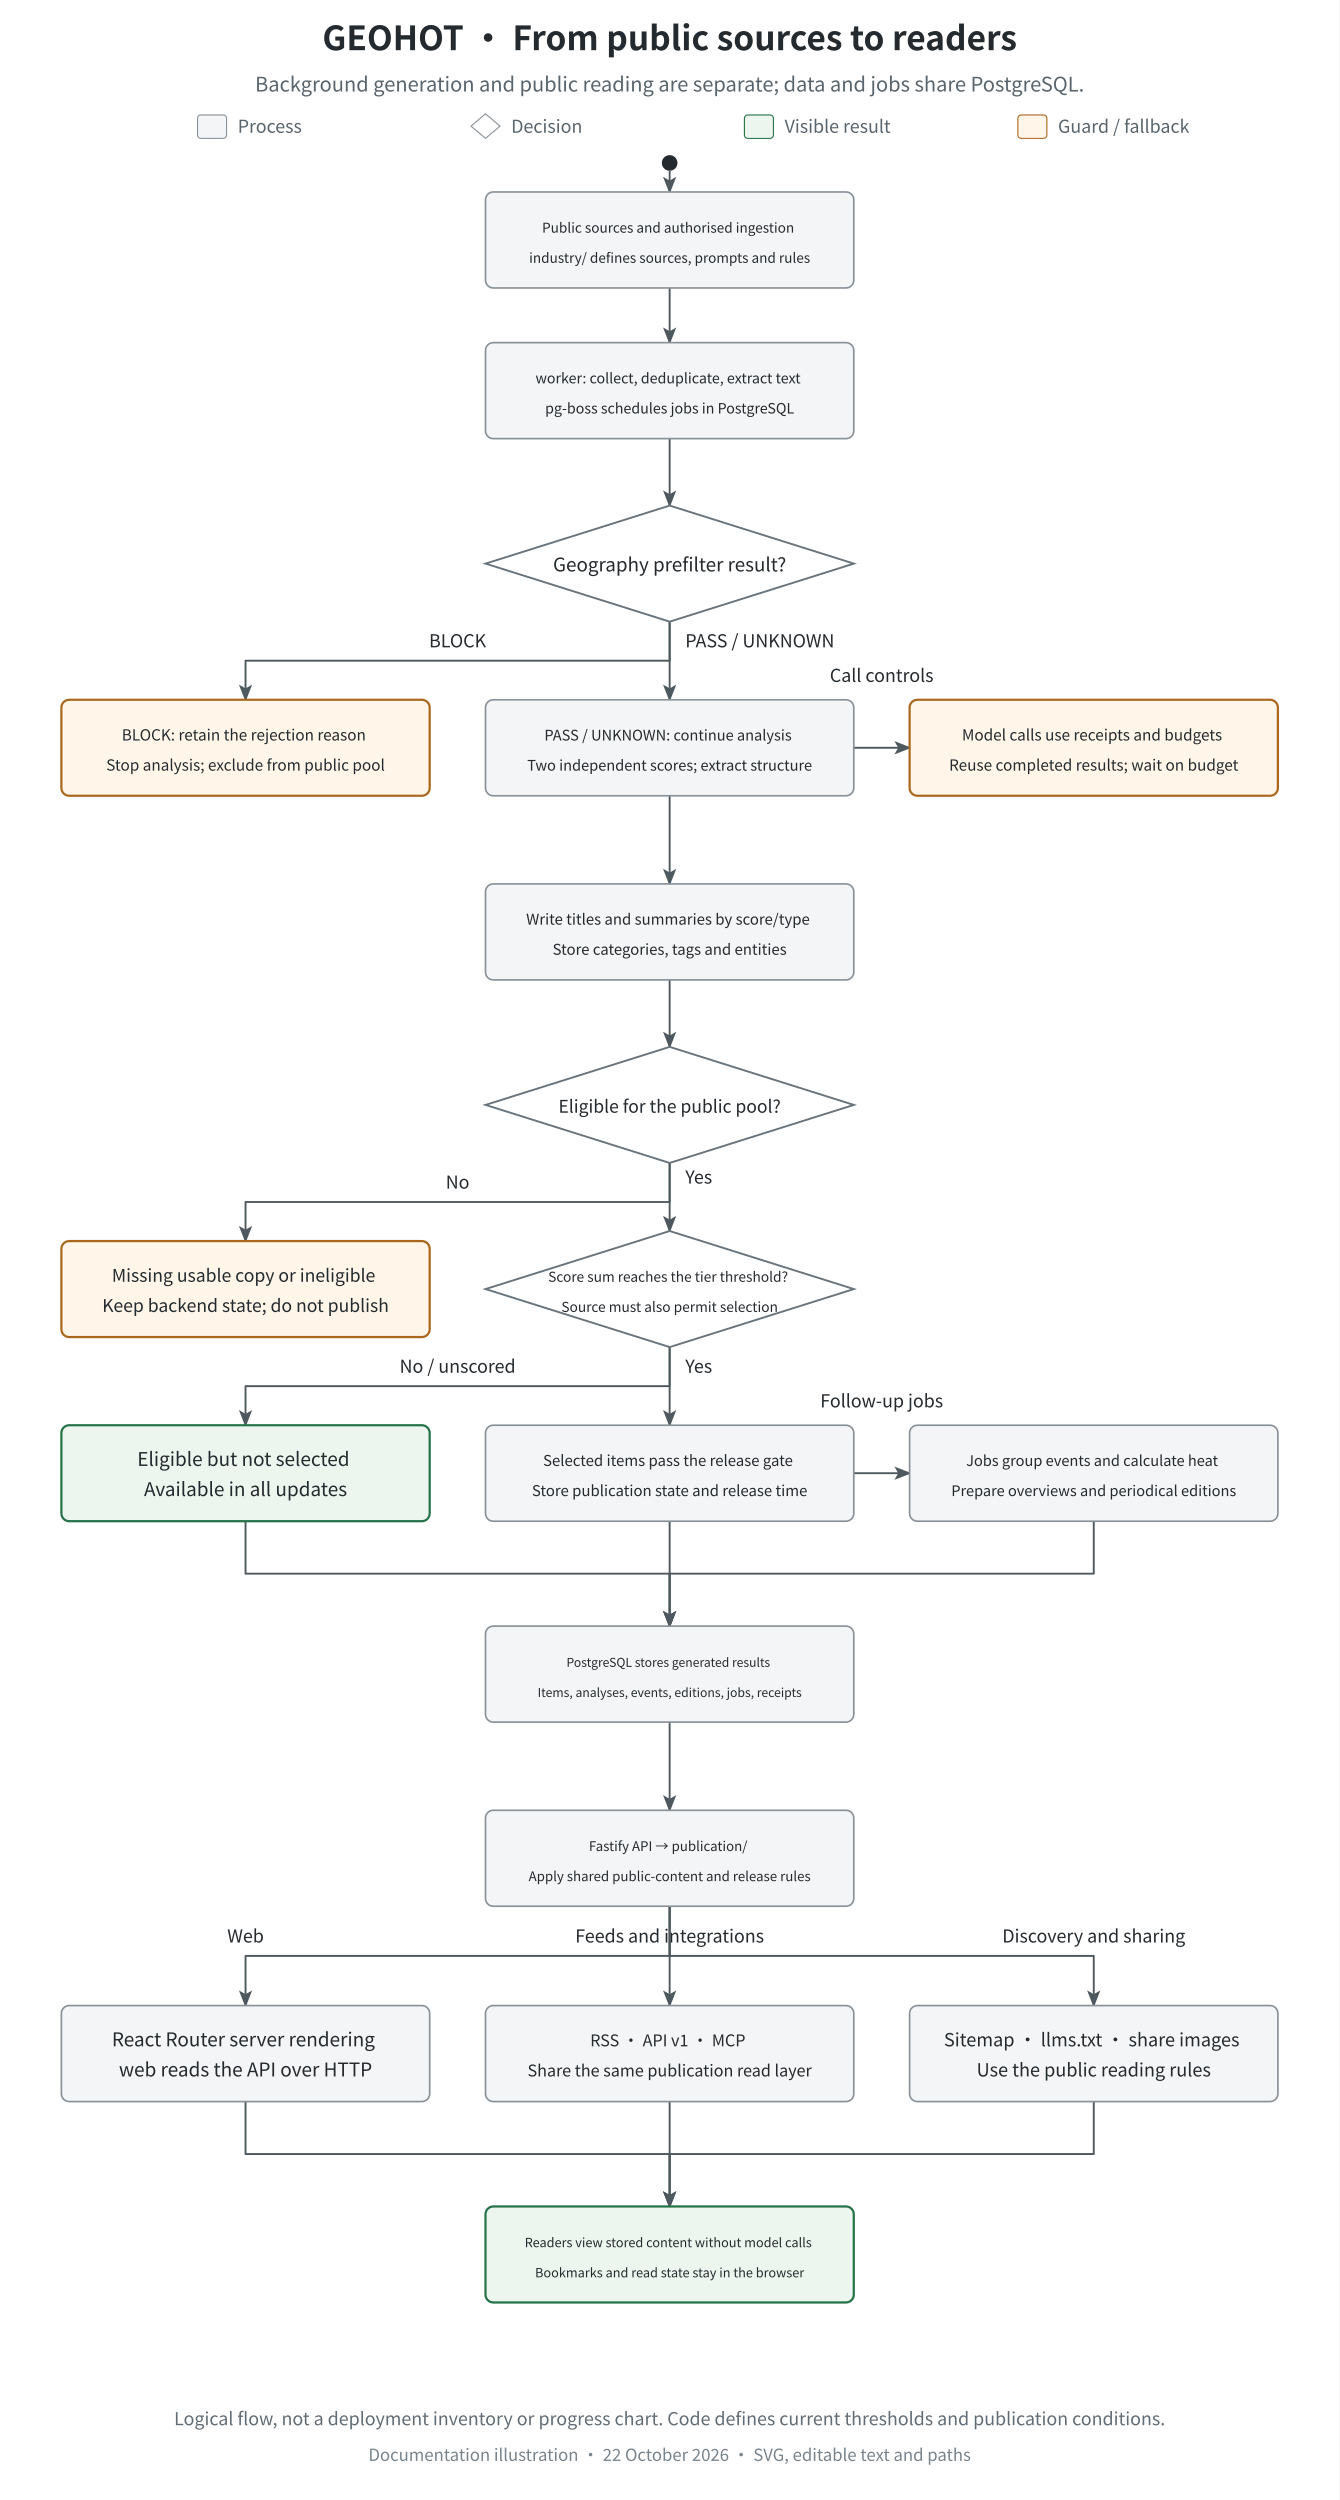
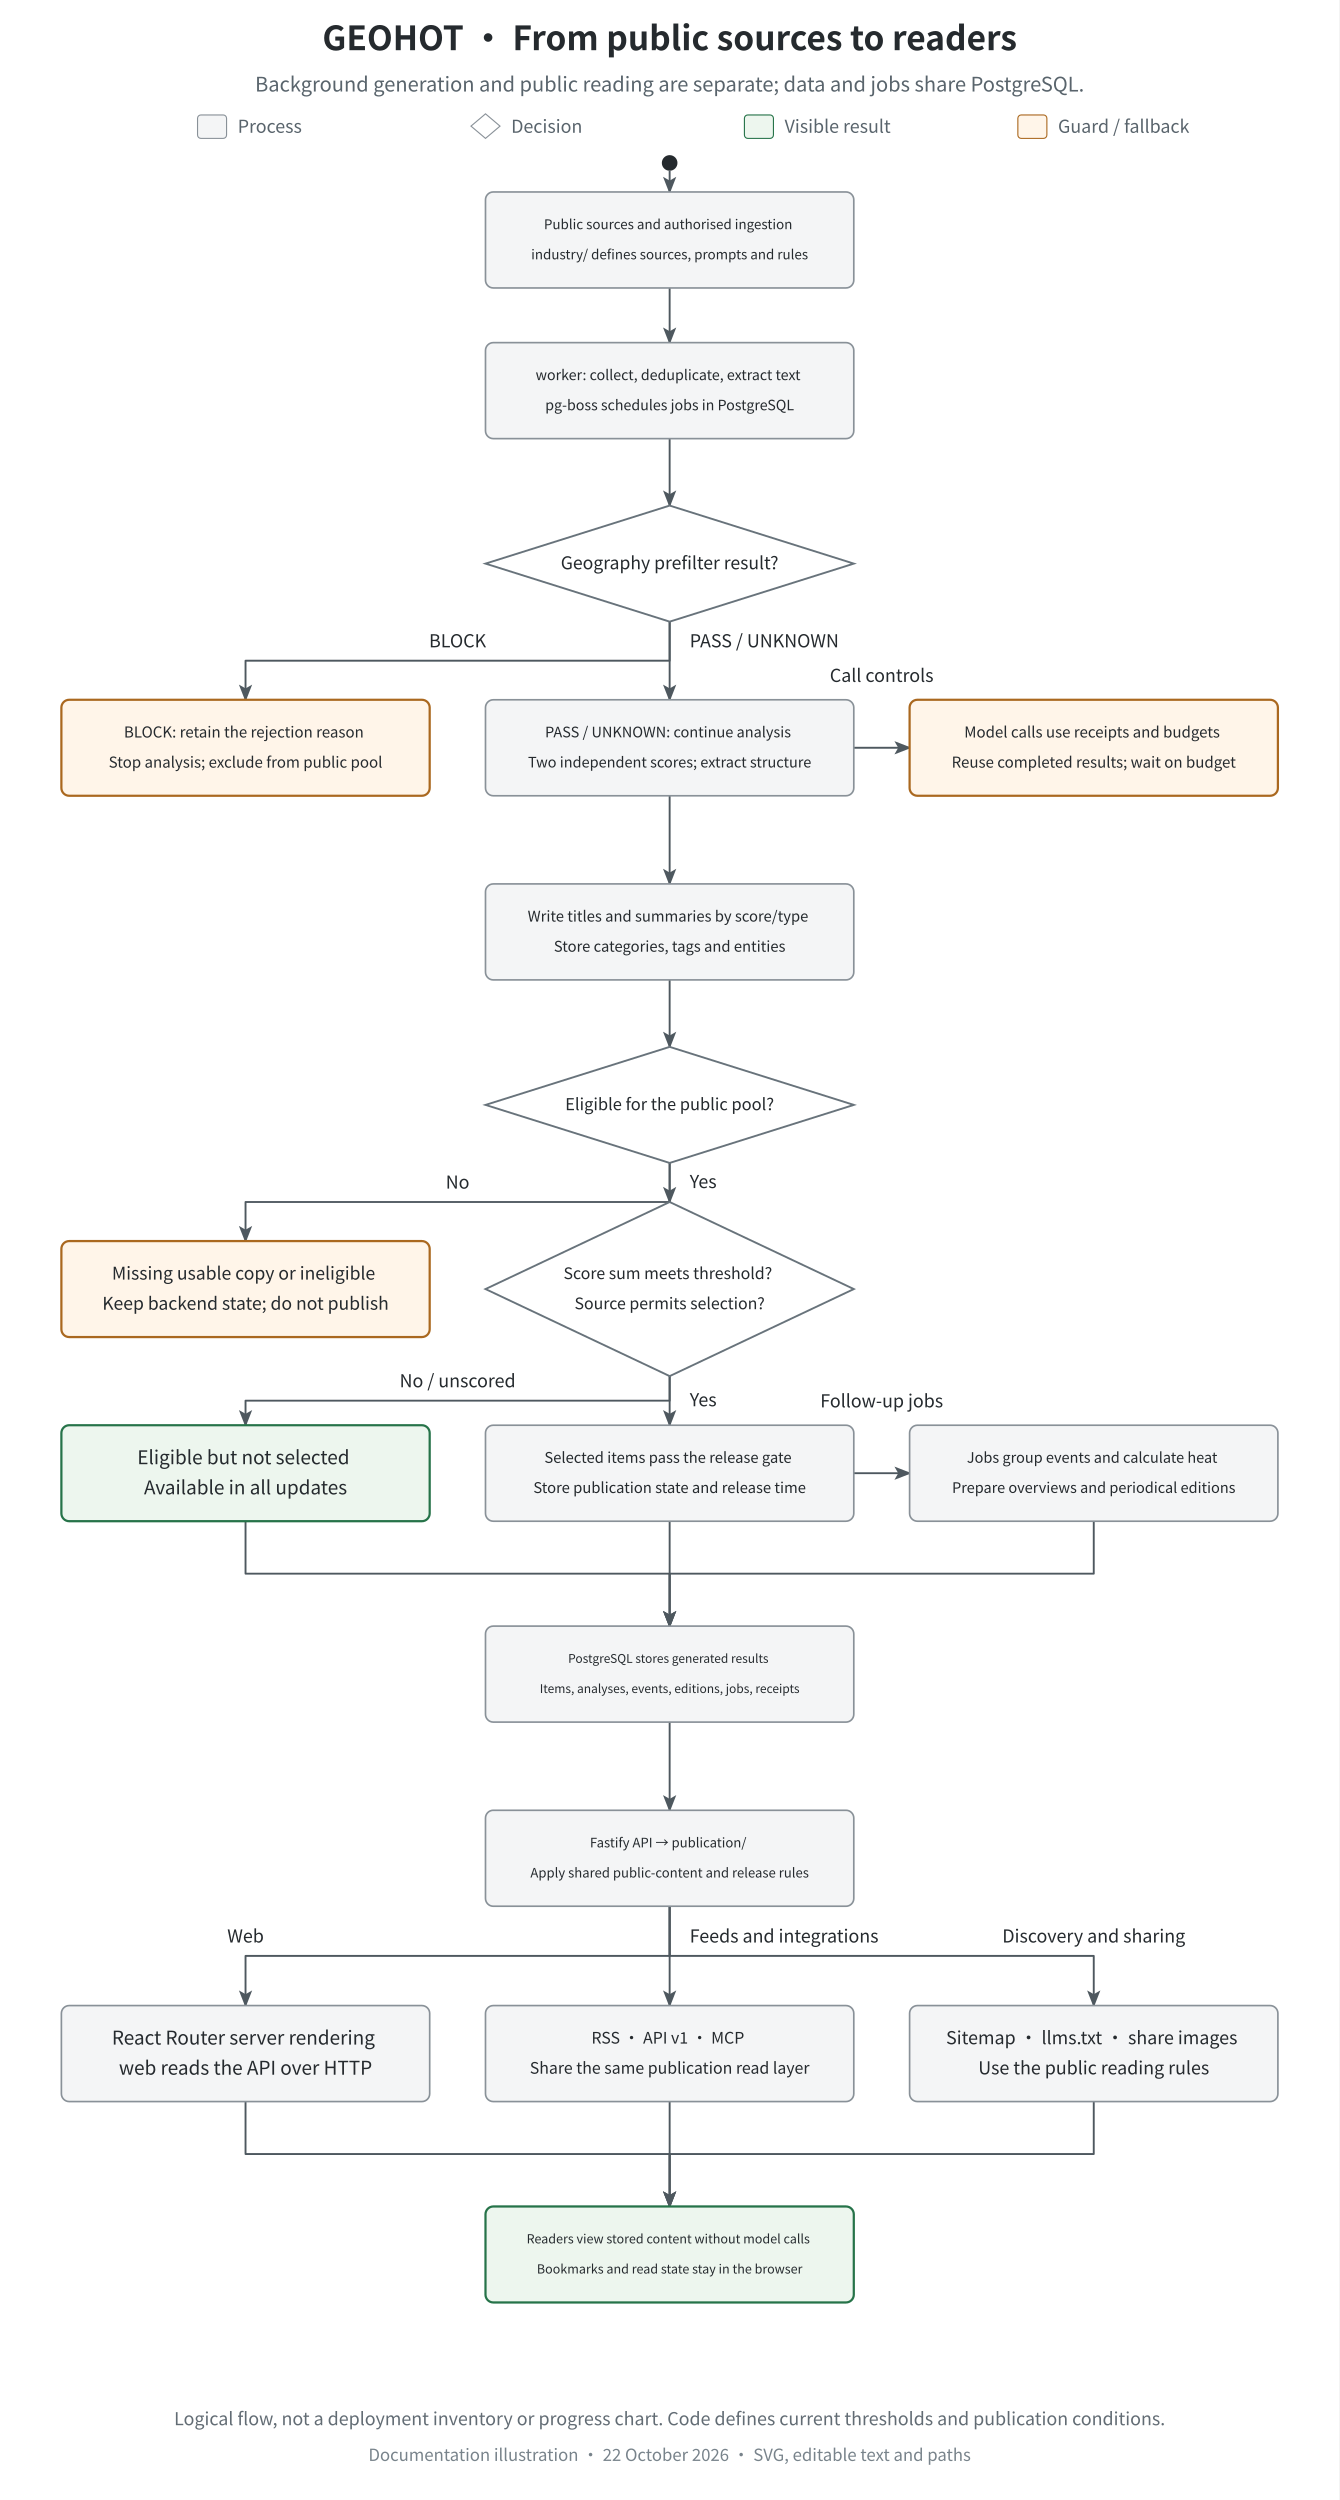
<svg xmlns="http://www.w3.org/2000/svg" width="1200" height="2240" viewBox="0 0 1200 2240" role="img" aria-labelledby="title description" xml:lang="en">
  <defs>
    <marker id="arrow" markerWidth="9" markerHeight="7" refX="8" refY="3.5" orient="auto">
      <path d="M 0 0 L 9 3.5 L 0 7 L 2 3.5 Z" fill="#4e585f" />
    </marker>
  </defs>
  <rect width="1200" height="2240" fill="#ffffff" />
  <g font-family="Segoe UI, Microsoft YaHei, Noto Sans CJK SC, Arial, sans-serif">
-     <path d="M 600 258 V 282.5 H 600 V 307" fill="none" stroke="#4e585f" stroke-width="1.7" stroke-linecap="round" stroke-linejoin="round" marker-end="url(#arrow)" />
-     <path d="M 600 393 V 423 H 600 V 453" fill="none" stroke="#4e585f" stroke-width="1.7" stroke-linecap="round" stroke-linejoin="round" marker-end="url(#arrow)" />
-     <path d="M 600 557 V 592 H 220 V 627" fill="none" stroke="#4e585f" stroke-width="1.7" stroke-linecap="round" stroke-linejoin="round" marker-end="url(#arrow)" />
-     <text x="410" y="580" text-anchor="middle" font-size="16" font-weight="400" fill="#252a2e">
-       <tspan x="410" dy="0">BLOCK</tspan>
-     </text>
-     <path d="M 600 557 V 592 H 600 V 627" fill="none" stroke="#4e585f" stroke-width="1.7" stroke-linecap="round" stroke-linejoin="round" marker-end="url(#arrow)" />
-     <text x="614" y="580" text-anchor="start" font-size="16" font-weight="400" fill="#252a2e">
-       <tspan x="614" dy="0">PASS / UNKNOWN</tspan>
-     </text>
-     <path d="M 765 670 H 815" fill="none" stroke="#4e585f" stroke-width="1.7" stroke-linecap="round" stroke-linejoin="round" marker-end="url(#arrow)" />
-     <text x="790" y="611" text-anchor="middle" font-size="16" font-weight="400" fill="#252a2e">
-       <tspan x="790" dy="0">Call controls</tspan>
-     </text>
-     <path d="M 600 713 V 752.5 H 600 V 792" fill="none" stroke="#4e585f" stroke-width="1.7" stroke-linecap="round" stroke-linejoin="round" marker-end="url(#arrow)" />
-     <path d="M 600 878 V 908 H 600 V 938" fill="none" stroke="#4e585f" stroke-width="1.7" stroke-linecap="round" stroke-linejoin="round" marker-end="url(#arrow)" />
-     <path d="M 600 1042 V 1077 H 220 V 1112" fill="none" stroke="#4e585f" stroke-width="1.7" stroke-linecap="round" stroke-linejoin="round" marker-end="url(#arrow)" />
-     <text x="410" y="1065" text-anchor="middle" font-size="16" font-weight="400" fill="#252a2e">
-       <tspan x="410" dy="0">No</tspan>
-     </text>
-     <path d="M 600 1042 V 1072.5 H 600 V 1103" fill="none" stroke="#4e585f" stroke-width="1.7" stroke-linecap="round" stroke-linejoin="round" marker-end="url(#arrow)" />
-     <text x="614" y="1060.5" text-anchor="start" font-size="16" font-weight="400" fill="#252a2e">
-       <tspan x="614" dy="0">Yes</tspan>
-     </text>
-     <path d="M 600 1207 V 1242 H 220 V 1277" fill="none" stroke="#4e585f" stroke-width="1.7" stroke-linecap="round" stroke-linejoin="round" marker-end="url(#arrow)" />
-     <text x="410" y="1230" text-anchor="middle" font-size="16" font-weight="400" fill="#252a2e">
-       <tspan x="410" dy="0">No / unscored</tspan>
-     </text>
-     <path d="M 600 1207 V 1242 H 600 V 1277" fill="none" stroke="#4e585f" stroke-width="1.7" stroke-linecap="round" stroke-linejoin="round" marker-end="url(#arrow)" />
-     <text x="614" y="1230" text-anchor="start" font-size="16" font-weight="400" fill="#252a2e">
-       <tspan x="614" dy="0">Yes</tspan>
-     </text>
-     <path d="M 765 1320 H 815" fill="none" stroke="#4e585f" stroke-width="1.7" stroke-linecap="round" stroke-linejoin="round" marker-end="url(#arrow)" />
-     <text x="790" y="1261" text-anchor="middle" font-size="16" font-weight="400" fill="#252a2e">
-       <tspan x="790" dy="0">Follow-up jobs</tspan>
-     </text>
-     <path d="M 220 1363 V 1410 H 600 V 1457" fill="none" stroke="#4e585f" stroke-width="1.7" stroke-linecap="round" stroke-linejoin="round" marker-end="url(#arrow)" />
-     <path d="M 600 1363 V 1410 H 600 V 1457" fill="none" stroke="#4e585f" stroke-width="1.7" stroke-linecap="round" stroke-linejoin="round" marker-end="url(#arrow)" />
-     <path d="M 980 1363 V 1410 H 600 V 1457" fill="none" stroke="#4e585f" stroke-width="1.7" stroke-linecap="round" stroke-linejoin="round" marker-end="url(#arrow)" />
-     <path d="M 600 1543 V 1582.5 H 600 V 1622" fill="none" stroke="#4e585f" stroke-width="1.7" stroke-linecap="round" stroke-linejoin="round" marker-end="url(#arrow)" />
-     <path d="M 600 1708 V 1752.5 H 220 V 1797" fill="none" stroke="#4e585f" stroke-width="1.7" stroke-linecap="round" stroke-linejoin="round" marker-end="url(#arrow)" />
-     <text x="220" y="1740.5" text-anchor="middle" font-size="16" font-weight="400" fill="#252a2e">
-       <tspan x="220" dy="0">Web</tspan>
-     </text>
-     <path d="M 600 1708 V 1752.5 H 600 V 1797" fill="none" stroke="#4e585f" stroke-width="1.7" stroke-linecap="round" stroke-linejoin="round" marker-end="url(#arrow)" />
-     <text x="600" y="1740.5" text-anchor="middle" font-size="16" font-weight="400" fill="#252a2e">
-       <tspan x="600" dy="0">Feeds and integrations</tspan>
-     </text>
-     <path d="M 600 1708 V 1752.5 H 980 V 1797" fill="none" stroke="#4e585f" stroke-width="1.7" stroke-linecap="round" stroke-linejoin="round" marker-end="url(#arrow)" />
-     <text x="980" y="1740.5" text-anchor="middle" font-size="16" font-weight="400" fill="#252a2e">
-       <tspan x="980" dy="0">Discovery and sharing</tspan>
-     </text>
-     <path d="M 220 1883 V 1930 H 600 V 1977" fill="none" stroke="#4e585f" stroke-width="1.7" stroke-linecap="round" stroke-linejoin="round" marker-end="url(#arrow)" />
-     <path d="M 600 1883 V 1930 H 600 V 1977" fill="none" stroke="#4e585f" stroke-width="1.7" stroke-linecap="round" stroke-linejoin="round" marker-end="url(#arrow)" />
-     <path d="M 980 1883 V 1930 H 600 V 1977" fill="none" stroke="#4e585f" stroke-width="1.7" stroke-linecap="round" stroke-linejoin="round" marker-end="url(#arrow)" />
+     <path data-edge="entry-collect" d="M 600 258 V 282.5 H 600 V 307" fill="none" stroke="#4e585f" stroke-width="1.7" stroke-linecap="round" stroke-linejoin="round" marker-end="url(#arrow)" />
+     <path data-edge="collect-prefilter" d="M 600 393 V 423 H 600 V 453" fill="none" stroke="#4e585f" stroke-width="1.7" stroke-linecap="round" stroke-linejoin="round" marker-end="url(#arrow)" />
+     <path data-edge="prefilter-blocked" d="M 600 557 V 592 H 220 V 627" fill="none" stroke="#4e585f" stroke-width="1.7" stroke-linecap="round" stroke-linejoin="round" marker-end="url(#arrow)" />
+     <path data-edge="prefilter-analyze" d="M 600 557 V 592 H 600 V 627" fill="none" stroke="#4e585f" stroke-width="1.7" stroke-linecap="round" stroke-linejoin="round" marker-end="url(#arrow)" />
+     <path data-edge="analyze-receipt" d="M 765 670 H 815" fill="none" stroke="#4e585f" stroke-width="1.7" stroke-linecap="round" stroke-linejoin="round" marker-end="url(#arrow)" />
+     <path data-edge="analyze-writing" d="M 600 713 V 752.5 H 600 V 792" fill="none" stroke="#4e585f" stroke-width="1.7" stroke-linecap="round" stroke-linejoin="round" marker-end="url(#arrow)" />
+     <path data-edge="writing-eligible" d="M 600 878 V 908 H 600 V 938" fill="none" stroke="#4e585f" stroke-width="1.7" stroke-linecap="round" stroke-linejoin="round" marker-end="url(#arrow)" />
+     <path data-edge="eligible-hold" d="M 600 1042 V 1077 H 220 V 1112" fill="none" stroke="#4e585f" stroke-width="1.7" stroke-linecap="round" stroke-linejoin="round" marker-end="url(#arrow)" />
+     <path data-edge="eligible-select" d="M 600 1042 V 1059.5 H 600 V 1077" fill="none" stroke="#4e585f" stroke-width="1.7" stroke-linecap="round" stroke-linejoin="round" marker-end="url(#arrow)" />
+     <path data-edge="select-pool" d="M 600 1233 V 1255 H 220 V 1277" fill="none" stroke="#4e585f" stroke-width="1.7" stroke-linecap="round" stroke-linejoin="round" marker-end="url(#arrow)" />
+     <path data-edge="select-selected" d="M 600 1233 V 1255 H 600 V 1277" fill="none" stroke="#4e585f" stroke-width="1.7" stroke-linecap="round" stroke-linejoin="round" marker-end="url(#arrow)" />
+     <path data-edge="selected-events" d="M 765 1320 H 815" fill="none" stroke="#4e585f" stroke-width="1.7" stroke-linecap="round" stroke-linejoin="round" marker-end="url(#arrow)" />
+     <path data-edge="pool-db" d="M 220 1363 V 1410 H 600 V 1457" fill="none" stroke="#4e585f" stroke-width="1.7" stroke-linecap="round" stroke-linejoin="round" marker-end="url(#arrow)" />
+     <path data-edge="selected-db" d="M 600 1363 V 1410 H 600 V 1457" fill="none" stroke="#4e585f" stroke-width="1.7" stroke-linecap="round" stroke-linejoin="round" marker-end="url(#arrow)" />
+     <path data-edge="events-db" d="M 980 1363 V 1410 H 600 V 1457" fill="none" stroke="#4e585f" stroke-width="1.7" stroke-linecap="round" stroke-linejoin="round" marker-end="url(#arrow)" />
+     <path data-edge="db-pub" d="M 600 1543 V 1582.5 H 600 V 1622" fill="none" stroke="#4e585f" stroke-width="1.7" stroke-linecap="round" stroke-linejoin="round" marker-end="url(#arrow)" />
+     <path data-edge="pub-web" d="M 600 1708 V 1752.5 H 220 V 1797" fill="none" stroke="#4e585f" stroke-width="1.7" stroke-linecap="round" stroke-linejoin="round" marker-end="url(#arrow)" />
+     <path data-edge="pub-feeds" d="M 600 1708 V 1752.5 H 600 V 1797" fill="none" stroke="#4e585f" stroke-width="1.7" stroke-linecap="round" stroke-linejoin="round" marker-end="url(#arrow)" />
+     <path data-edge="pub-public" d="M 600 1708 V 1752.5 H 980 V 1797" fill="none" stroke="#4e585f" stroke-width="1.7" stroke-linecap="round" stroke-linejoin="round" marker-end="url(#arrow)" />
+     <path data-edge="web-reader" d="M 220 1883 V 1930 H 600 V 1977" fill="none" stroke="#4e585f" stroke-width="1.7" stroke-linecap="round" stroke-linejoin="round" marker-end="url(#arrow)" />
+     <path data-edge="feeds-reader" d="M 600 1883 V 1930 H 600 V 1977" fill="none" stroke="#4e585f" stroke-width="1.7" stroke-linecap="round" stroke-linejoin="round" marker-end="url(#arrow)" />
+     <path data-edge="public-reader" d="M 980 1883 V 1930 H 600 V 1977" fill="none" stroke="#4e585f" stroke-width="1.7" stroke-linecap="round" stroke-linejoin="round" marker-end="url(#arrow)" />
    <circle cx="600" cy="146" r="7" fill="#252a2e" />
    <path d="M 600 153 V 172" stroke="#4e585f" stroke-width="1.7" marker-end="url(#arrow)" />
-     <rect x="435" y="172" width="330" height="86" rx="7" fill="#f4f5f6" stroke="#899198" stroke-width="1.5" />
-     <text x="600" y="208.5" text-anchor="middle" font-size="12.18" font-weight="400" fill="#252a2e">
-       <tspan x="600" dy="0">Public sources and authorised ingestion</tspan>
-       <tspan x="600" dy="27">industry/ defines sources, prompts and rules</tspan>
-     </text>
-     <rect x="435" y="307" width="330" height="86" rx="7" fill="#f4f5f6" stroke="#899198" stroke-width="1.5" />
-     <text x="600" y="343.5" text-anchor="middle" font-size="12.76" font-weight="400" fill="#252a2e">
-       <tspan x="600" dy="0">worker: collect, deduplicate, extract text</tspan>
-       <tspan x="600" dy="27">pg-boss schedules jobs in PostgreSQL</tspan>
-     </text>
-     <path d="M 600 453 L 765 505 L 600 557 L 435 505 Z" fill="#ffffff" stroke="#68737b" stroke-width="1.7" />
-     <text x="600" y="512" text-anchor="middle" font-size="16.87" font-weight="500" fill="#252a2e">
-       <tspan x="600" dy="0">Geography prefilter result?</tspan>
-     </text>
-     <rect x="55" y="627" width="330" height="86" rx="7" fill="#fff5e9" stroke="#aa681f" stroke-width="2" />
-     <text x="220" y="663.5" text-anchor="middle" font-size="13.74" font-weight="400" fill="#252a2e">
-       <tspan x="220" dy="0">BLOCK: retain the rejection reason</tspan>
-       <tspan x="220" dy="27">Stop analysis; exclude from public pool</tspan>
-     </text>
-     <rect x="435" y="627" width="330" height="86" rx="7" fill="#f4f5f6" stroke="#899198" stroke-width="1.5" />
-     <text x="600" y="663.5" text-anchor="middle" font-size="13.07" font-weight="400" fill="#252a2e">
-       <tspan x="600" dy="0">PASS / UNKNOWN: continue analysis</tspan>
-       <tspan x="600" dy="27">Two independent scores; extract structure</tspan>
-     </text>
-     <rect x="815" y="627" width="330" height="86" rx="7" fill="#fff5e9" stroke="#aa681f" stroke-width="2" />
-     <text x="980" y="663.5" text-anchor="middle" font-size="13.74" font-weight="400" fill="#252a2e">
-       <tspan x="980" dy="0">Model calls use receipts and budgets</tspan>
-       <tspan x="980" dy="27">Reuse completed results; wait on budget</tspan>
-     </text>
-     <rect x="435" y="792" width="330" height="86" rx="7" fill="#f4f5f6" stroke="#899198" stroke-width="1.5" />
-     <text x="600" y="828.5" text-anchor="middle" font-size="13.39" font-weight="400" fill="#252a2e">
-       <tspan x="600" dy="0">Write titles and summaries by score/type</tspan>
-       <tspan x="600" dy="27">Store categories, tags and entities</tspan>
-     </text>
-     <path d="M 600 938 L 765 990 L 600 1042 L 435 990 Z" fill="#ffffff" stroke="#68737b" stroke-width="1.7" />
-     <text x="600" y="997" text-anchor="middle" font-size="15.7" font-weight="500" fill="#252a2e">
-       <tspan x="600" dy="0">Eligible for the public pool?</tspan>
-     </text>
-     <rect x="55" y="1112" width="330" height="86" rx="7" fill="#fff5e9" stroke="#aa681f" stroke-width="2" />
-     <text x="220" y="1148.5" text-anchor="middle" font-size="15.76" font-weight="400" fill="#252a2e">
-       <tspan x="220" dy="0">Missing usable copy or ineligible</tspan>
-       <tspan x="220" dy="27">Keep backend state; do not publish</tspan>
-     </text>
-     <path d="M 600 1103 L 765 1155 L 600 1207 L 435 1155 Z" fill="#ffffff" stroke="#68737b" stroke-width="1.7" />
-     <text x="600" y="1148.5" text-anchor="middle" font-size="12.31" font-weight="500" fill="#252a2e">
-       <tspan x="600" dy="0">Score sum reaches the tier threshold?</tspan>
-       <tspan x="600" dy="27">Source must also permit selection</tspan>
-     </text>
-     <rect x="55" y="1277" width="330" height="86" rx="7" fill="#edf6ee" stroke="#267349" stroke-width="2" />
-     <text x="220" y="1313.5" text-anchor="middle" font-size="17" font-weight="400" fill="#252a2e">
-       <tspan x="220" dy="0">Eligible but not selected</tspan>
-       <tspan x="220" dy="27">Available in all updates</tspan>
-     </text>
-     <rect x="435" y="1277" width="330" height="86" rx="7" fill="#f4f5f6" stroke="#899198" stroke-width="1.5" />
-     <text x="600" y="1313.5" text-anchor="middle" font-size="13.39" font-weight="400" fill="#252a2e">
-       <tspan x="600" dy="0">Selected items pass the release gate</tspan>
-       <tspan x="600" dy="27">Store publication state and release time</tspan>
-     </text>
-     <rect x="815" y="1277" width="330" height="86" rx="7" fill="#f4f5f6" stroke="#899198" stroke-width="1.5" />
-     <text x="980" y="1313.5" text-anchor="middle" font-size="13.07" font-weight="400" fill="#252a2e">
-       <tspan x="980" dy="0">Jobs group events and calculate heat</tspan>
-       <tspan x="980" dy="27">Prepare overviews and periodical editions</tspan>
-     </text>
-     <rect x="435" y="1457" width="330" height="86" rx="7" fill="#f4f5f6" stroke="#899198" stroke-width="1.5" />
-     <text x="600" y="1493.5" text-anchor="middle" font-size="10.93" font-weight="400" fill="#252a2e">
-       <tspan x="600" dy="0">PostgreSQL stores generated results</tspan>
-       <tspan x="600" dy="27">Items, analyses, events, editions, jobs, receipts</tspan>
-     </text>
-     <rect x="435" y="1622" width="330" height="86" rx="7" fill="#f4f5f6" stroke="#899198" stroke-width="1.5" />
-     <text x="600" y="1658.5" text-anchor="middle" font-size="11.9" font-weight="400" fill="#252a2e">
-       <tspan x="600" dy="0">Fastify API → publication/</tspan>
-       <tspan x="600" dy="27">Apply shared public-content and release rules</tspan>
-     </text>
-     <rect x="55" y="1797" width="330" height="86" rx="7" fill="#f4f5f6" stroke="#899198" stroke-width="1.5" />
-     <text x="220" y="1833.5" text-anchor="middle" font-size="17" font-weight="400" fill="#252a2e">
-       <tspan x="220" dy="0">React Router server rendering</tspan>
-       <tspan x="220" dy="27">web reads the API over HTTP</tspan>
-     </text>
-     <rect x="435" y="1797" width="330" height="86" rx="7" fill="#f4f5f6" stroke="#899198" stroke-width="1.5" />
-     <text x="600" y="1833.5" text-anchor="middle" font-size="14.48" font-weight="400" fill="#252a2e">
-       <tspan x="600" dy="0">RSS · API v1 · MCP</tspan>
-       <tspan x="600" dy="27">Share the same publication read layer</tspan>
-     </text>
-     <rect x="815" y="1797" width="330" height="86" rx="7" fill="#f4f5f6" stroke="#899198" stroke-width="1.5" />
-     <text x="980" y="1833.5" text-anchor="middle" font-size="16.23" font-weight="400" fill="#252a2e">
-       <tspan x="980" dy="0">Sitemap · llms.txt · share images</tspan>
-       <tspan x="980" dy="27">Use the public reading rules</tspan>
-     </text>
-     <rect x="435" y="1977" width="330" height="86" rx="7" fill="#edf6ee" stroke="#267349" stroke-width="2" />
-     <text x="600" y="2013.5" text-anchor="middle" font-size="11.4" font-weight="400" fill="#252a2e">
-       <tspan x="600" dy="0">Readers view stored content without model calls</tspan>
-       <tspan x="600" dy="27">Bookmarks and read state stay in the browser</tspan>
+     <g data-node="entry" data-kind="process" data-cx="600" data-cy="215" data-half-height="43">
+       <rect x="435" y="172" width="330" height="86" rx="7" fill="#f4f5f6" stroke="#899198" stroke-width="1.5" />
+       <text data-node-label="entry" x="600" y="205.34" text-anchor="middle" font-size="12" font-weight="400" fill="#252a2e">
+         <tspan x="600" dy="0">Public sources and authorised ingestion</tspan>
+         <tspan x="600" dy="27">industry/ defines sources, prompts and rules</tspan>
+       </text>
+     </g>
+     <g data-node="collect" data-kind="process" data-cx="600" data-cy="350" data-half-height="43">
+       <rect x="435" y="307" width="330" height="86" rx="7" fill="#f4f5f6" stroke="#899198" stroke-width="1.5" />
+       <text data-node-label="collect" x="600" y="340.58" text-anchor="middle" font-size="12.75" font-weight="400" fill="#252a2e">
+         <tspan x="600" dy="0">worker: collect, deduplicate, extract text</tspan>
+         <tspan x="600" dy="27">pg-boss schedules jobs in PostgreSQL</tspan>
+       </text>
+     </g>
+     <g data-node="prefilter" data-kind="decision" data-cx="600" data-cy="505" data-half-height="52">
+       <path d="M 600 453 L 765 505 L 600 557 L 435 505 Z" fill="#ffffff" stroke="#68737b" stroke-width="1.7" />
+       <text data-node-label="prefilter" x="600" y="510.04" text-anchor="middle" font-size="15.75" font-weight="500" fill="#252a2e">
+         <tspan x="600" dy="0">Geography prefilter result?</tspan>
+       </text>
+     </g>
+     <g data-node="blocked" data-kind="guard" data-cx="220" data-cy="670" data-half-height="43">
+       <rect x="55" y="627" width="330" height="86" rx="7" fill="#fff5e9" stroke="#aa681f" stroke-width="2" />
+       <text data-node-label="blocked" x="220" y="660.82" text-anchor="middle" font-size="13.5" font-weight="400" fill="#252a2e">
+         <tspan x="220" dy="0">BLOCK: retain the rejection reason</tspan>
+         <tspan x="220" dy="27">Stop analysis; exclude from public pool</tspan>
+       </text>
+     </g>
+     <g data-node="analyze" data-kind="process" data-cx="600" data-cy="670" data-half-height="43">
+       <rect x="435" y="627" width="330" height="86" rx="7" fill="#f4f5f6" stroke="#899198" stroke-width="1.5" />
+       <text data-node-label="analyze" x="600" y="660.66" text-anchor="middle" font-size="13" font-weight="400" fill="#252a2e">
+         <tspan x="600" dy="0">PASS / UNKNOWN: continue analysis</tspan>
+         <tspan x="600" dy="27">Two independent scores; extract structure</tspan>
+       </text>
+     </g>
+     <g data-node="receipt" data-kind="guard" data-cx="980" data-cy="670" data-half-height="43">
+       <rect x="815" y="627" width="330" height="86" rx="7" fill="#fff5e9" stroke="#aa681f" stroke-width="2" />
+       <text data-node-label="receipt" x="980" y="660.82" text-anchor="middle" font-size="13.5" font-weight="400" fill="#252a2e">
+         <tspan x="980" dy="0">Model calls use receipts and budgets</tspan>
+         <tspan x="980" dy="27">Reuse completed results; wait on budget</tspan>
+       </text>
+     </g>
+     <g data-node="writing" data-kind="process" data-cx="600" data-cy="835" data-half-height="43">
+       <rect x="435" y="792" width="330" height="86" rx="7" fill="#f4f5f6" stroke="#899198" stroke-width="1.5" />
+       <text data-node-label="writing" x="600" y="825.74" text-anchor="middle" font-size="13.25" font-weight="400" fill="#252a2e">
+         <tspan x="600" dy="0">Write titles and summaries by score/type</tspan>
+         <tspan x="600" dy="27">Store categories, tags and entities</tspan>
+       </text>
+     </g>
+     <g data-node="eligible" data-kind="decision" data-cx="600" data-cy="990" data-half-height="52">
+       <path d="M 600 938 L 765 990 L 600 1042 L 435 990 Z" fill="#ffffff" stroke="#68737b" stroke-width="1.7" />
+       <text data-node-label="eligible" x="600" y="994.72" text-anchor="middle" font-size="14.75" font-weight="500" fill="#252a2e">
+         <tspan x="600" dy="0">Eligible for the public pool?</tspan>
+       </text>
+     </g>
+     <g data-node="hold" data-kind="guard" data-cx="220" data-cy="1155" data-half-height="43">
+       <rect x="55" y="1112" width="330" height="86" rx="7" fill="#fff5e9" stroke="#aa681f" stroke-width="2" />
+       <text data-node-label="hold" x="220" y="1146.54" text-anchor="middle" font-size="15.75" font-weight="400" fill="#252a2e">
+         <tspan x="220" dy="0">Missing usable copy or ineligible</tspan>
+         <tspan x="220" dy="27">Keep backend state; do not publish</tspan>
+       </text>
+     </g>
+     <g data-node="select" data-kind="decision" data-cx="600" data-cy="1155" data-half-height="78">
+       <path d="M 600 1077 L 765 1155 L 600 1233 L 435 1155 Z" fill="#ffffff" stroke="#68737b" stroke-width="1.7" />
+       <text data-node-label="select" x="600" y="1146.06" text-anchor="middle" font-size="14.25" font-weight="500" fill="#252a2e">
+         <tspan x="600" dy="0">Score sum meets threshold?</tspan>
+         <tspan x="600" dy="27">Source permits selection?</tspan>
+       </text>
+     </g>
+     <g data-node="pool" data-kind="result" data-cx="220" data-cy="1320" data-half-height="43">
+       <rect x="55" y="1277" width="330" height="86" rx="7" fill="#edf6ee" stroke="#267349" stroke-width="2" />
+       <text data-node-label="pool" x="220" y="1311.94" text-anchor="middle" font-size="17" font-weight="400" fill="#252a2e">
+         <tspan x="220" dy="0">Eligible but not selected</tspan>
+         <tspan x="220" dy="27">Available in all updates</tspan>
+       </text>
+     </g>
+     <g data-node="selected" data-kind="process" data-cx="600" data-cy="1320" data-half-height="43">
+       <rect x="435" y="1277" width="330" height="86" rx="7" fill="#f4f5f6" stroke="#899198" stroke-width="1.5" />
+       <text data-node-label="selected" x="600" y="1310.74" text-anchor="middle" font-size="13.25" font-weight="400" fill="#252a2e">
+         <tspan x="600" dy="0">Selected items pass the release gate</tspan>
+         <tspan x="600" dy="27">Store publication state and release time</tspan>
+       </text>
+     </g>
+     <g data-node="events" data-kind="process" data-cx="980" data-cy="1320" data-half-height="43">
+       <rect x="815" y="1277" width="330" height="86" rx="7" fill="#f4f5f6" stroke="#899198" stroke-width="1.5" />
+       <text data-node-label="events" x="980" y="1310.66" text-anchor="middle" font-size="13" font-weight="400" fill="#252a2e">
+         <tspan x="980" dy="0">Jobs group events and calculate heat</tspan>
+         <tspan x="980" dy="27">Prepare overviews and periodical editions</tspan>
+       </text>
+     </g>
+     <g data-node="db" data-kind="process" data-cx="600" data-cy="1500" data-half-height="43">
+       <rect x="435" y="1457" width="330" height="86" rx="7" fill="#f4f5f6" stroke="#899198" stroke-width="1.5" />
+       <text data-node-label="db" x="600" y="1489.94" text-anchor="middle" font-size="10.75" font-weight="400" fill="#252a2e">
+         <tspan x="600" dy="0">PostgreSQL stores generated results</tspan>
+         <tspan x="600" dy="27">Items, analyses, events, editions, jobs, receipts</tspan>
+       </text>
+     </g>
+     <g data-node="pub" data-kind="process" data-cx="600" data-cy="1665" data-half-height="43">
+       <rect x="435" y="1622" width="330" height="86" rx="7" fill="#f4f5f6" stroke="#899198" stroke-width="1.5" />
+       <text data-node-label="pub" x="600" y="1655.26" text-anchor="middle" font-size="11.75" font-weight="400" fill="#252a2e">
+         <tspan x="600" dy="0">Fastify API → publication/</tspan>
+         <tspan x="600" dy="27">Apply shared public-content and release rules</tspan>
+       </text>
+     </g>
+     <g data-node="web" data-kind="process" data-cx="220" data-cy="1840" data-half-height="43">
+       <rect x="55" y="1797" width="330" height="86" rx="7" fill="#f4f5f6" stroke="#899198" stroke-width="1.5" />
+       <text data-node-label="web" x="220" y="1831.94" text-anchor="middle" font-size="17" font-weight="400" fill="#252a2e">
+         <tspan x="220" dy="0">React Router server rendering</tspan>
+         <tspan x="220" dy="27">web reads the API over HTTP</tspan>
+       </text>
+     </g>
+     <g data-node="feeds" data-kind="process" data-cx="600" data-cy="1840" data-half-height="43">
+       <rect x="435" y="1797" width="330" height="86" rx="7" fill="#f4f5f6" stroke="#899198" stroke-width="1.5" />
+       <text data-node-label="feeds" x="600" y="1831.06" text-anchor="middle" font-size="14.25" font-weight="400" fill="#252a2e">
+         <tspan x="600" dy="0">RSS · API v1 · MCP</tspan>
+         <tspan x="600" dy="27">Share the same publication read layer</tspan>
+       </text>
+     </g>
+     <g data-node="public" data-kind="process" data-cx="980" data-cy="1840" data-half-height="43">
+       <rect x="815" y="1797" width="330" height="86" rx="7" fill="#f4f5f6" stroke="#899198" stroke-width="1.5" />
+       <text data-node-label="public" x="980" y="1831.62" text-anchor="middle" font-size="16" font-weight="400" fill="#252a2e">
+         <tspan x="980" dy="0">Sitemap · llms.txt · share images</tspan>
+         <tspan x="980" dy="27">Use the public reading rules</tspan>
+       </text>
+     </g>
+     <g data-node="reader" data-kind="result" data-cx="600" data-cy="2020" data-half-height="43">
+       <rect x="435" y="1977" width="330" height="86" rx="7" fill="#edf6ee" stroke="#267349" stroke-width="2" />
+       <text data-node-label="reader" x="600" y="2010.1" text-anchor="middle" font-size="11.25" font-weight="400" fill="#252a2e">
+         <tspan x="600" dy="0">Readers view stored content without model calls</tspan>
+         <tspan x="600" dy="27">Bookmarks and read state stay in the browser</tspan>
+       </text>
+     </g>
+     <text data-edge-label="prefilter-blocked" x="410" y="580" text-anchor="middle" font-size="16" font-weight="400" fill="#252a2e">
+       <tspan x="410" dy="0">BLOCK</tspan>
+     </text>
+     <text data-edge-label="prefilter-analyze" x="618" y="580" text-anchor="start" font-size="16" font-weight="400" fill="#252a2e">
+       <tspan x="618" dy="0">PASS / UNKNOWN</tspan>
+     </text>
+     <text data-edge-label="analyze-receipt" x="790" y="611" text-anchor="middle" font-size="16" font-weight="400" fill="#252a2e">
+       <tspan x="790" dy="0">Call controls</tspan>
+     </text>
+     <text data-edge-label="eligible-hold" x="410" y="1065" text-anchor="middle" font-size="16" font-weight="400" fill="#252a2e">
+       <tspan x="410" dy="0">No</tspan>
+     </text>
+     <text data-edge-label="eligible-select" x="618" y="1064.5" text-anchor="start" font-size="16" font-weight="400" fill="#252a2e">
+       <tspan x="618" dy="0">Yes</tspan>
+     </text>
+     <text data-edge-label="select-pool" x="410" y="1243" text-anchor="middle" font-size="16" font-weight="400" fill="#252a2e">
+       <tspan x="410" dy="0">No / unscored</tspan>
+     </text>
+     <text data-edge-label="select-selected" x="618" y="1260" text-anchor="start" font-size="16" font-weight="400" fill="#252a2e">
+       <tspan x="618" dy="0">Yes</tspan>
+     </text>
+     <text data-edge-label="selected-events" x="790" y="1261" text-anchor="middle" font-size="16" font-weight="400" fill="#252a2e">
+       <tspan x="790" dy="0">Follow-up jobs</tspan>
+     </text>
+     <text data-edge-label="pub-web" x="220" y="1740.5" text-anchor="middle" font-size="16" font-weight="400" fill="#252a2e">
+       <tspan x="220" dy="0">Web</tspan>
+     </text>
+     <text data-edge-label="pub-feeds" x="618" y="1740.5" text-anchor="start" font-size="16" font-weight="400" fill="#252a2e">
+       <tspan x="618" dy="0">Feeds and integrations</tspan>
+     </text>
+     <text data-edge-label="pub-public" x="980" y="1740.5" text-anchor="middle" font-size="16" font-weight="400" fill="#252a2e">
+       <tspan x="980" dy="0">Discovery and sharing</tspan>
    </text>
    <text x="600" y="45" text-anchor="middle" font-size="30" font-weight="600" fill="#252a2e">
      <tspan x="600" dy="0">GEOHOT · From public sources to readers</tspan>
    </text>
    <text x="600" y="82" text-anchor="middle" font-size="18" font-weight="400" fill="#59646c">
      <tspan x="600" dy="0">Background generation and public reading are separate; data and jobs share PostgreSQL.</tspan>
    </text>
    <rect x="177" y="103" width="26" height="21" rx="3" fill="#f4f5f6" stroke="#899198" />
    <text x="213" y="119" text-anchor="start" font-size="16" font-weight="400" fill="#59646c">
      <tspan x="213" dy="0">Process</tspan>
    </text>
    <path d="M 435 102 l 13 11 l -13 11 l -13 -11 Z" fill="white" stroke="#899198" />
    <text x="458" y="119" text-anchor="start" font-size="16" font-weight="400" fill="#59646c">
      <tspan x="458" dy="0">Decision</tspan>
    </text>
    <rect x="667" y="103" width="26" height="21" rx="3" fill="#edf6ee" stroke="#267349" />
    <text x="703" y="119" text-anchor="start" font-size="16" font-weight="400" fill="#59646c">
      <tspan x="703" dy="0">Visible result</tspan>
    </text>
    <rect x="912" y="103" width="26" height="21" rx="3" fill="#fff5e9" stroke="#aa681f" />
    <text x="948" y="119" text-anchor="start" font-size="16" font-weight="400" fill="#59646c">
      <tspan x="948" dy="0">Guard / fallback</tspan>
    </text>
    <text x="600" y="2173" text-anchor="middle" font-size="16" font-weight="400" fill="#626c74">
      <tspan x="600" dy="0">Logical flow, not a deployment inventory or progress chart. Code defines current thresholds and publication conditions.</tspan>
    </text>
    <text x="600" y="2205" text-anchor="middle" font-size="15" font-weight="400" fill="#78838b">
      <tspan x="600" dy="0">Documentation illustration · 22 October 2026 · SVG, editable text and paths</tspan>
    </text>
  </g>
</svg>
